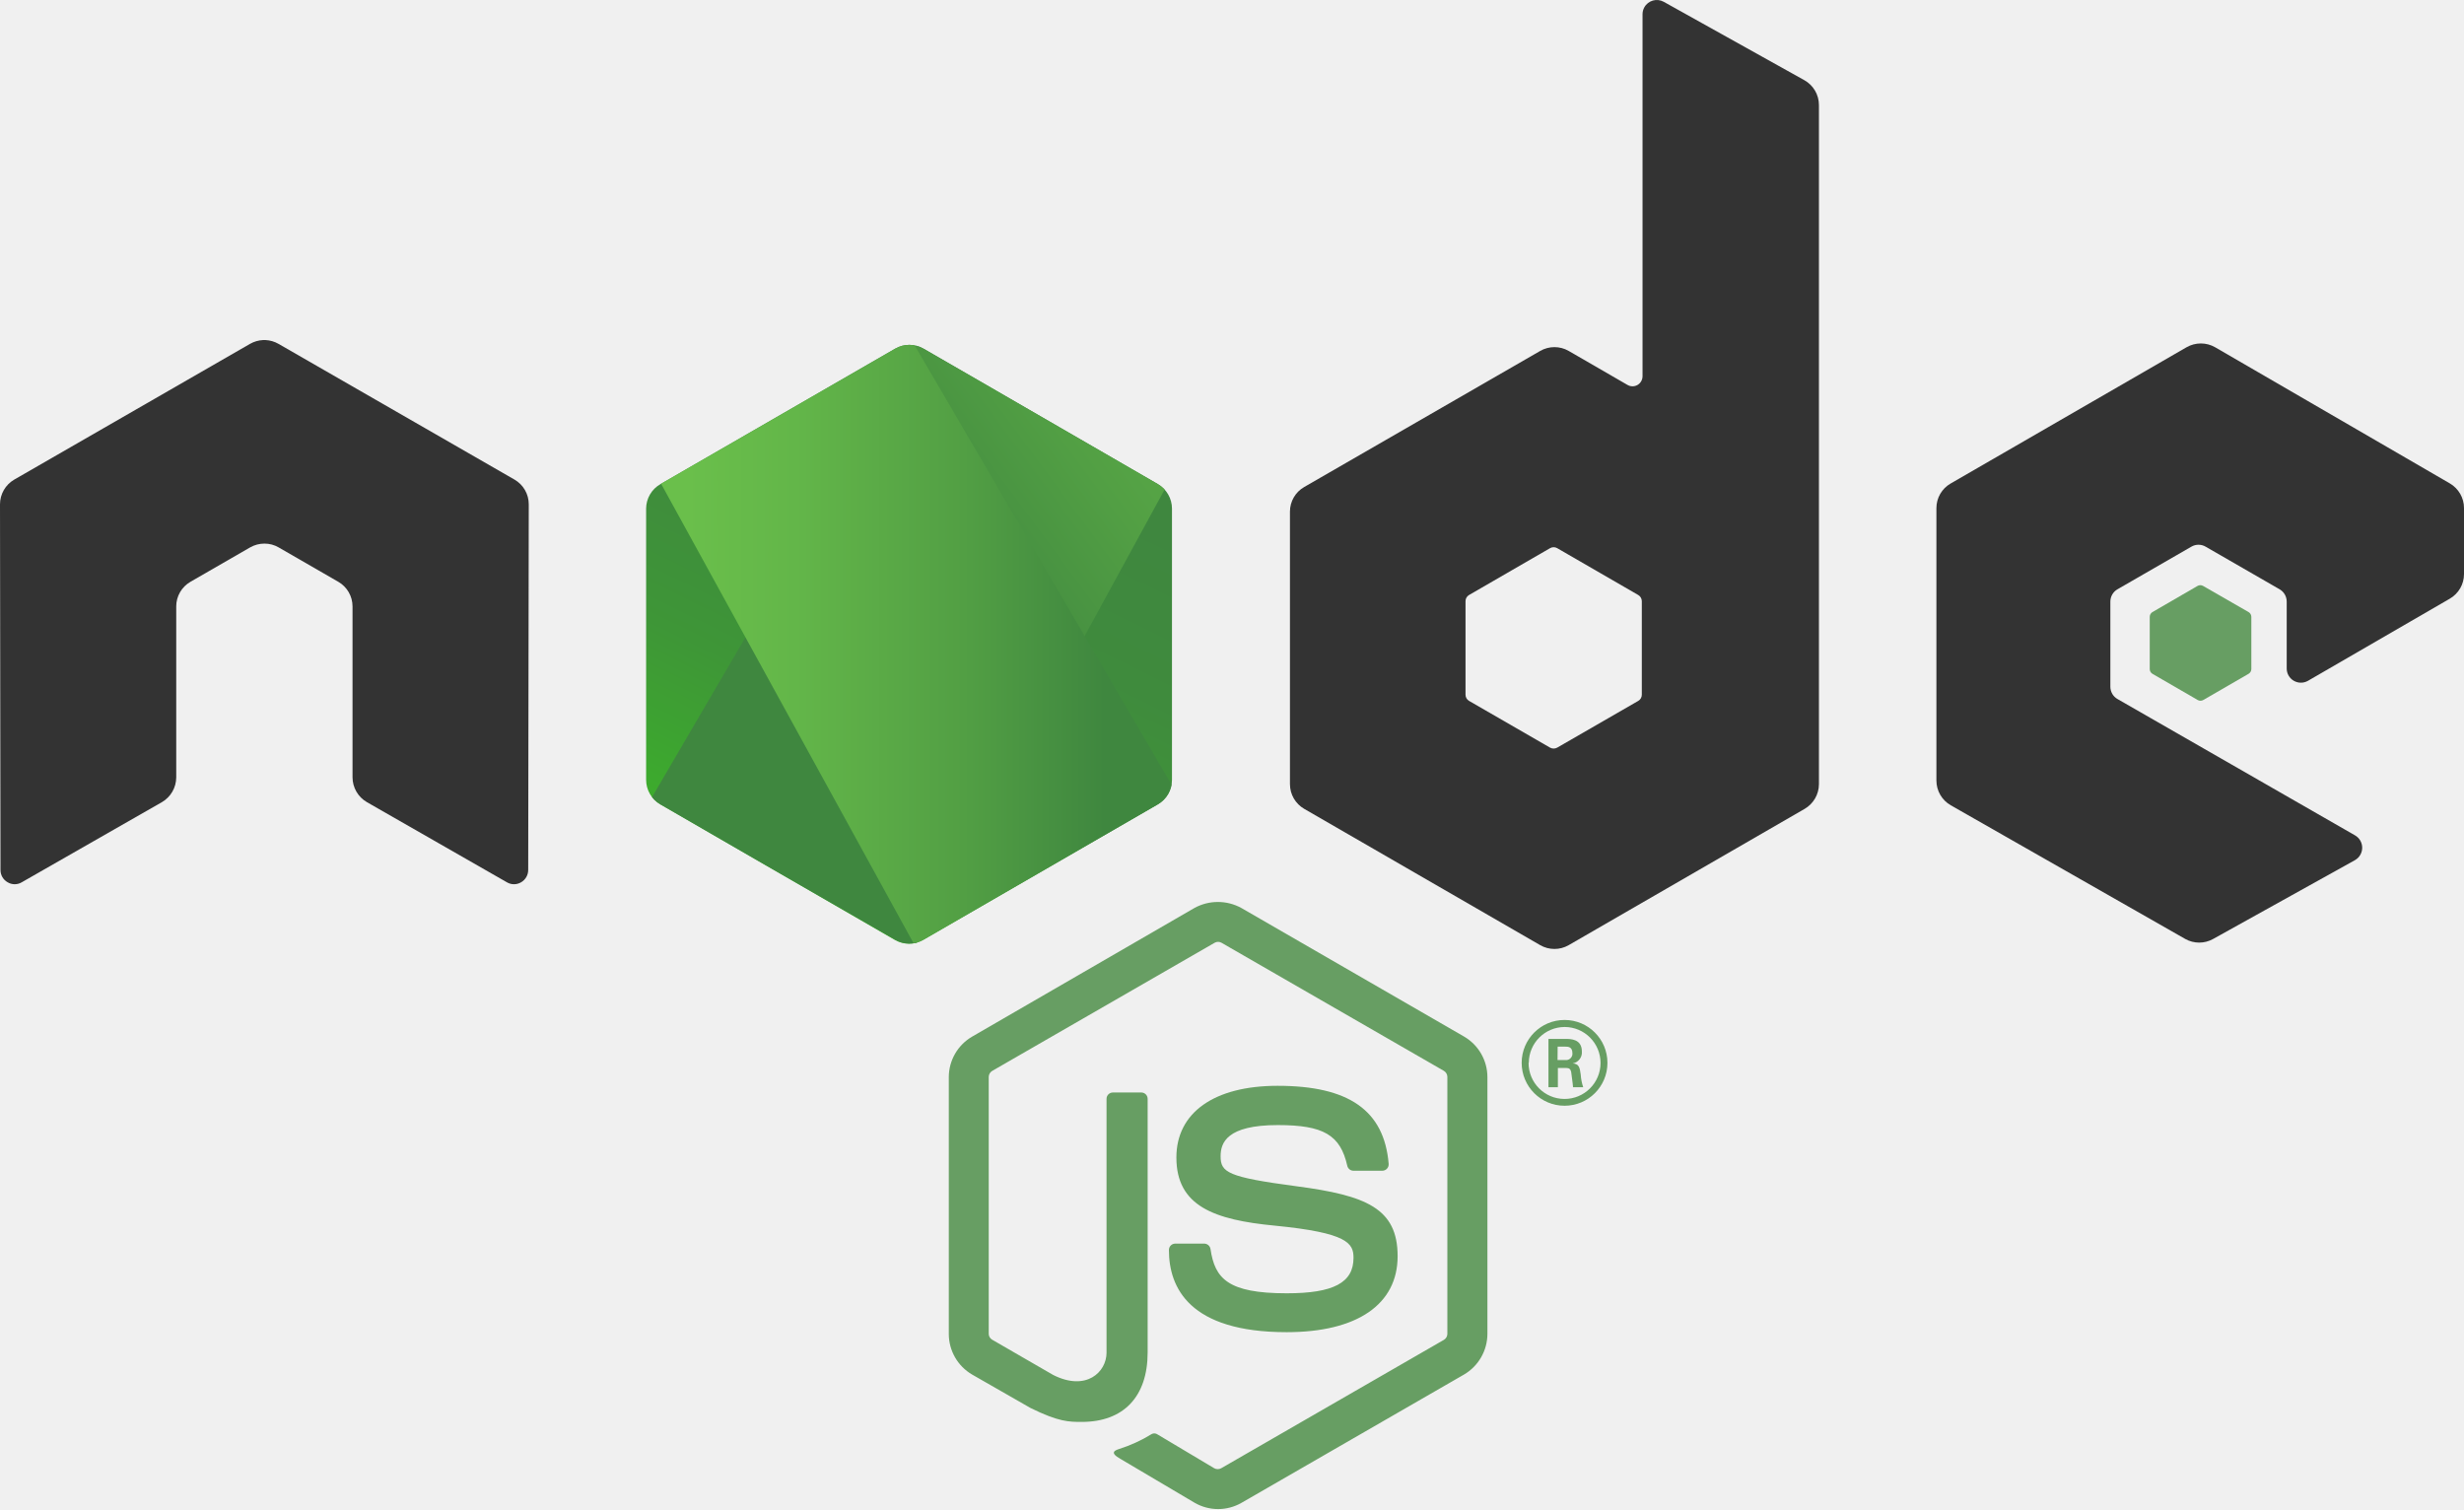
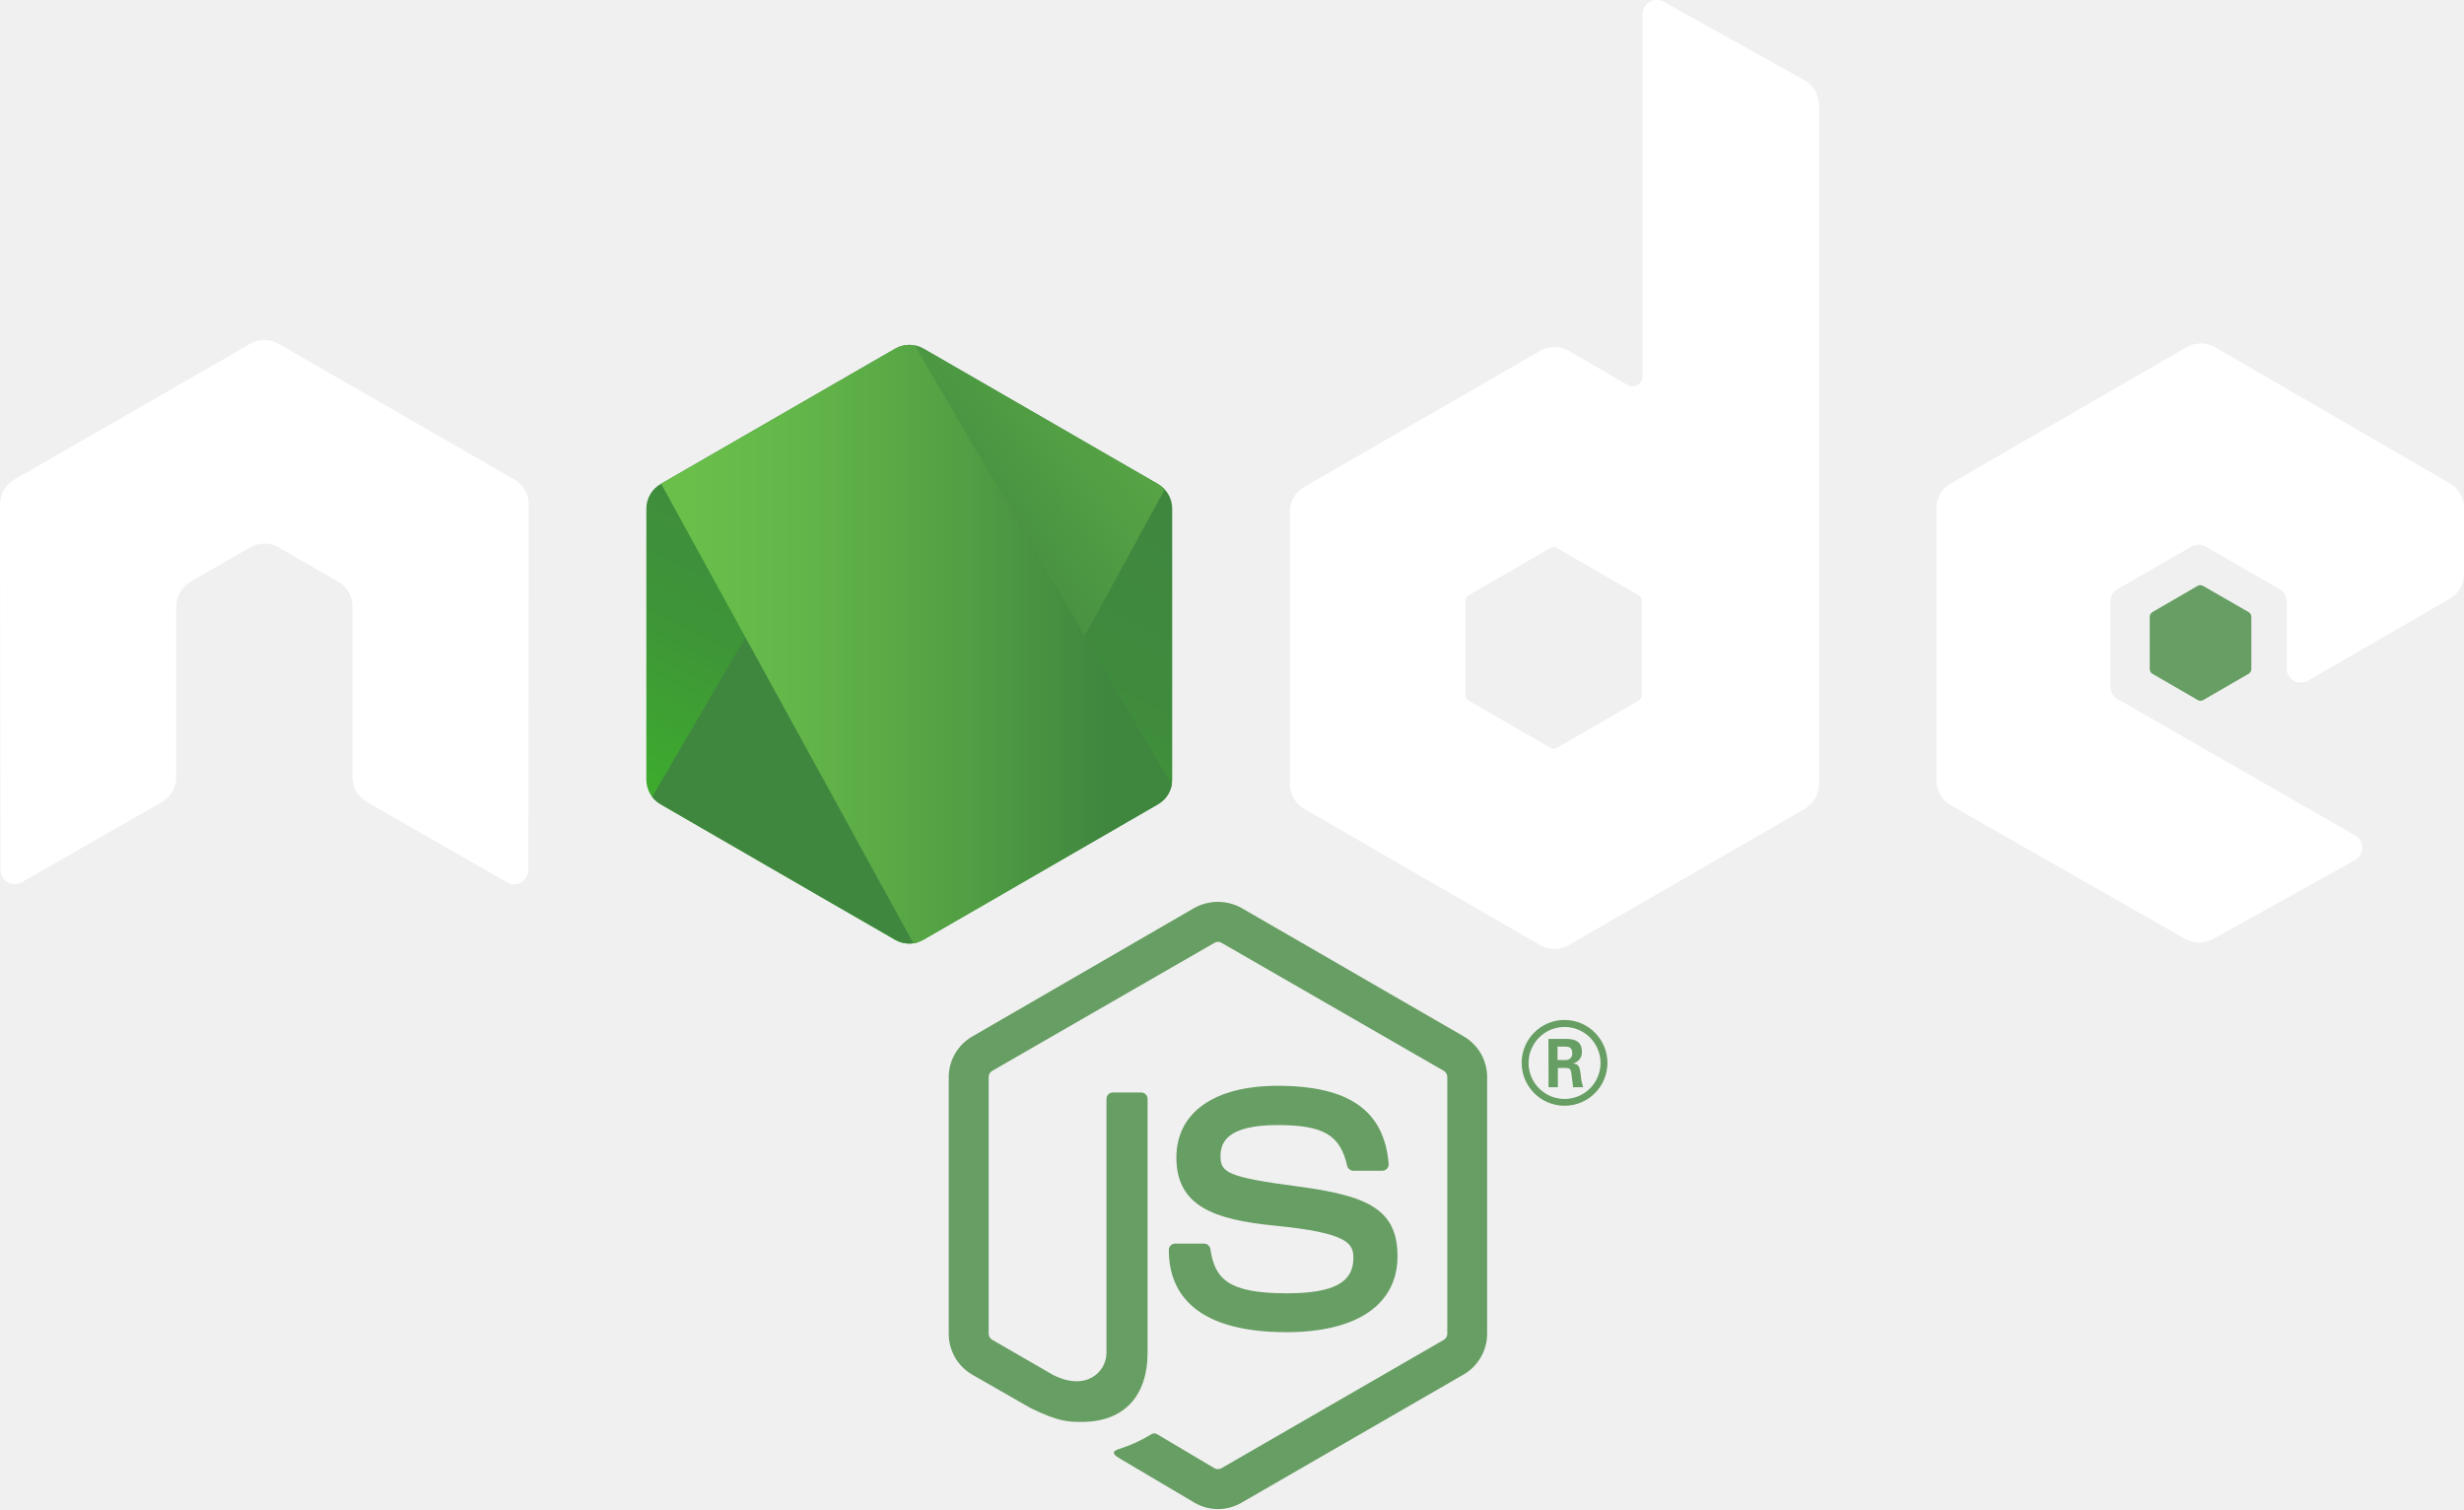
- <svg xmlns="http://www.w3.org/2000/svg" xmlns:xlink="http://www.w3.org/1999/xlink" id="Layer_1" data-name="Layer 1" viewBox="0 0 442.37 270.92">
+ <svg xmlns="http://www.w3.org/2000/svg" xmlns:xlink="http://www.w3.org/1999/xlink" id="Layer_1" data-name="Layer 1" viewBox="0 0 442.37 270.93">
  <defs>
-     <style>.nodeFill{fill:none;}.nodeFill-2,.nodeFill-4{fill:#679e63;}.nodeFill-3{fill:#333;}.nodeFill-3,.nodeFill-4,.nodeFill-5{fill-rule:evenodd;}.nodeFill-5{fill:url(#linear-gradient);}.nodeFill-6{clip-path:url(#clip-path);}.nodeFill-7{fill:url(#linear-gradient-2);}.nodeFill-8{fill:url(#linear-gradient-3);}.nodeFill-9{fill:url(#linear-gradient-4);}.nodeFill0{fill:url(#linear-gradient-5);}.nodeFill1{fill:url(#linear-gradient-6);}.nodeFill2{fill:url(#linear-gradient-7);}</style>
-     <linearGradient id="linear-gradient" x1="258.69" y1="27.3" x2="220.63" y2="-50.36" gradientTransform="matrix(1, 0, 0, -1, -78.31, 107.98)" gradientUnits="userSpaceOnUse">
+     <style>.nodeFill-1,.nodeFill-5{fill:url(#linear-gradient);}.nodeFill-1{clip-rule:evenodd;}.nodeFill-2,.nodeFill-4{fill:#679e63;}.nodeFill-3{fill:#fff;}.nodeFill-3,.nodeFill-4,.nodeFill-5{fill-rule:evenodd;}.nodeFill-6{clip-path:url(#clip-path);}.nodeFill-7{fill:none;}.nodeFill-8{fill:url(#linear-gradient-3);}.nodeFill-9{fill:url(#linear-gradient-4);}.nodeFill-10{fill:url(#linear-gradient-5);}.nodeFill-11{fill:url(#linear-gradient-6);}.nodeFill-12{fill:url(#linear-gradient-7);}.nodeFill-13{fill:url(#linear-gradient-8);}</style>
+     <linearGradient id="linear-gradient" x1="258.7" y1="244.71" x2="220.64" y2="322.37" gradientUnits="userSpaceOnUse">
      <stop offset="0" stop-color="#3f873f" />
      <stop offset="0.33" stop-color="#3f8b3d" />
      <stop offset="0.64" stop-color="#3e9637" />
      <stop offset="0.93" stop-color="#3da92e" />
      <stop offset="1" stop-color="#3dae2b" />
    </linearGradient>
-     <clipPath id="clip-path" transform="translate(0 0)">
-       <path class="nodeFill" d="M165.81,62.59a5.09,5.09,0,0,0-5.09,0L118.59,86.9A5.09,5.09,0,0,0,116,91.31V140a5.07,5.07,0,0,0,2.55,4.4l42.1,24.34a5.09,5.09,0,0,0,5.09,0l42.13-24.34a5.09,5.09,0,0,0,2.54-4.4V91.31a5.09,5.09,0,0,0-2.55-4.41Z" />
+     <clipPath id="clip-path" transform="translate(-78.31 -164.02)">
+       <path class="nodeFill-1" d="M244.12,226.61a5.09,5.09,0,0,0-5.09,0L196.9,250.92a5.09,5.09,0,0,0-2.55,4.41V304a5.08,5.08,0,0,0,2.55,4.4L239,332.74a5.09,5.09,0,0,0,5.09,0l42.13-24.34a5.09,5.09,0,0,0,2.54-4.4V255.33a5.09,5.09,0,0,0-2.55-4.41Z" />
    </clipPath>
-     <linearGradient id="linear-gradient-2" x1="235.16" y1="-13.35" x2="341.96" y2="65.56" gradientTransform="matrix(1, 0, 0, -1, -78.31, 107.98)" gradientUnits="userSpaceOnUse">
+     <linearGradient id="linear-gradient-3" x1="235.16" y1="285.35" x2="341.96" y2="206.44" gradientUnits="userSpaceOnUse">
      <stop offset="0.14" stop-color="#3f873f" />
      <stop offset="0.4" stop-color="#529f44" />
      <stop offset="0.71" stop-color="#63b649" />
      <stop offset="0.91" stop-color="#6abf4b" />
    </linearGradient>
-     <linearGradient id="linear-gradient-3" x1="114.56" y1="218.18" x2="211.97" y2="218.18" gradientTransform="matrix(1, 0, 0, -1, 0, 272)" gradientUnits="userSpaceOnUse">
+     <linearGradient id="linear-gradient-4" x1="114.56" y1="53.82" x2="211.97" y2="53.82" gradientUnits="userSpaceOnUse">
      <stop offset="0.09" stop-color="#6abf4b" />
      <stop offset="0.29" stop-color="#63b649" />
      <stop offset="0.6" stop-color="#529f44" />
      <stop offset="0.86" stop-color="#3f873f" />
    </linearGradient>
-     <linearGradient id="linear-gradient-4" x1="192.86" y1="-7.61" x2="290.28" y2="-7.61" gradientTransform="matrix(1, 0, 0, -1, -78.31, 107.98)" xlink:href="#linear-gradient-3" />
-     <linearGradient id="linear-gradient-5" x1="114.56" y1="128.56" x2="211.97" y2="128.56" xlink:href="#linear-gradient-3" />
-     <linearGradient id="linear-gradient-6" x1="192.86" y1="-48.02" x2="290.28" y2="-48.02" gradientTransform="matrix(1, 0, 0, -1, -78.31, 107.98)" xlink:href="#linear-gradient-3" />
-     <linearGradient id="linear-gradient-7" x1="304.47" y1="29.59" x2="244.39" y2="-92.98" xlink:href="#linear-gradient" />
+     <linearGradient id="linear-gradient-5" x1="192.86" y1="279.65" x2="290.28" y2="279.65" xlink:href="#linear-gradient-4" />
+     <linearGradient id="linear-gradient-6" x1="114.56" y1="143.45" x2="211.97" y2="143.45" xlink:href="#linear-gradient-4" />
+     <linearGradient id="linear-gradient-7" x1="192.86" y1="320.03" x2="290.28" y2="320.03" xlink:href="#linear-gradient-4" />
+     <linearGradient id="linear-gradient-8" x1="304.47" y1="242.41" x2="244.39" y2="364.98" xlink:href="#linear-gradient" />
  </defs>
-   <path class="nodeFill-2" d="M218.69,270.92a8.43,8.43,0,0,1-4.19-1.12l-13.34-7.89c-2-1.11-1-1.51-.36-1.74a26.45,26.45,0,0,0,6-2.74,1,1,0,0,1,1,.08L218,263.59a1.3,1.3,0,0,0,1.24,0l40-23.06a1.26,1.26,0,0,0,.61-1.08v-46.1a1.27,1.27,0,0,0-.62-1.1l-39.93-23a1.23,1.23,0,0,0-1.23,0l-39.93,23a1.28,1.28,0,0,0-.63,1.1v46.1a1.23,1.23,0,0,0,.63,1.07l10.94,6.32c5.94,3,9.58-.53,9.58-4V197.28a1.14,1.14,0,0,1,1.15-1.15h5.07a1.14,1.14,0,0,1,1.16,1.14h0V242.8c0,7.93-4.31,12.47-11.83,12.47-2.31,0-4.12,0-9.2-2.5l-10.48-6a8.45,8.45,0,0,1-4.19-7.29v-46.1a8.43,8.43,0,0,1,4.19-7.28L214.45,163a8.76,8.76,0,0,1,8.4,0l40,23.09a8.43,8.43,0,0,1,4.19,7.28v46.1a8.48,8.48,0,0,1-4.19,7.29l-40,23.06A8.45,8.45,0,0,1,218.69,270.92Z" transform="translate(0 0)" />
-   <path class="nodeFill-2" d="M231,239.16c-17.48,0-21.14-8-21.14-14.75a1.14,1.14,0,0,1,1.13-1.15h5.19a1.15,1.15,0,0,1,1.15,1c.78,5.26,3.1,7.92,13.67,7.92,8.42,0,12-1.91,12-6.37,0-2.58-1-4.49-14.09-5.77C218,219,211.2,216.54,211.2,207.8c0-8.06,6.79-12.87,18.18-12.87,12.8,0,19.13,4.44,19.93,14a1.15,1.15,0,0,1-1.15,1.25H243a1.14,1.14,0,0,1-1.12-.9c-1.25-5.53-4.27-7.3-12.48-7.3-9.19,0-10.26,3.2-10.26,5.6,0,2.9,1.26,3.75,13.67,5.39s18.11,3.92,18.11,12.55S243.69,239.16,231,239.16Z" transform="translate(0 0)" />
-   <path class="nodeFill-2" d="M288.59,190.81a7.7,7.7,0,1,1-7.7-7.7A7.7,7.7,0,0,1,288.59,190.81Zm-14.16,0a6.46,6.46,0,1,0,6.48-6.44h0a6.46,6.46,0,0,0-6.44,6.42Zm3.57-4.3h3c1,0,3,0,3,2.28a2,2,0,0,1-1.63,2.12c1.18.08,1.26.86,1.42,2a8.86,8.86,0,0,0,.45,2.28h-1.83c0-.41-.33-2.61-.33-2.73-.12-.49-.29-.73-.9-.73h-1.49v3.46H278Zm1.63,3.79H281a1.15,1.15,0,0,0,1.3-1,1.62,1.62,0,0,0,0-.22c0-1.18-.82-1.18-1.27-1.18h-1.38Z" transform="translate(0 0)" />
-   <path class="nodeFill-3" d="M94.93,90.55a5.11,5.11,0,0,0-2.56-4.45L50,61.73a5.16,5.16,0,0,0-2.33-.68h-.44a5.2,5.2,0,0,0-2.34.68L2.56,86.1A5.14,5.14,0,0,0,0,90.55l.09,65.63a2.51,2.51,0,0,0,1.28,2.21,2.46,2.46,0,0,0,2.54,0L29.08,144a5.17,5.17,0,0,0,2.56-4.44V108.87a5.1,5.1,0,0,1,2.55-4.42l10.72-6.18a5.15,5.15,0,0,1,2.57-.68,5,5,0,0,1,2.54.68l10.72,6.18a5.1,5.1,0,0,1,2.55,4.42v30.67A5.17,5.17,0,0,0,65.86,144L91,158.39a2.5,2.5,0,0,0,2.56,0,2.55,2.55,0,0,0,1.27-2.21Z" transform="translate(0 0)" />
-   <path class="nodeFill-3" d="M298.69.32a2.56,2.56,0,0,0-3.48,1,2.54,2.54,0,0,0-.32,1.23v65a1.82,1.82,0,0,1-.9,1.56,1.79,1.79,0,0,1-1.79,0L281.63,63a5.12,5.12,0,0,0-5.11,0L234.15,87.43a5.09,5.09,0,0,0-2.56,4.43v48.92a5.12,5.12,0,0,0,2.56,4.43l42.37,24.47a5.12,5.12,0,0,0,5.11,0L324,145.21a5.15,5.15,0,0,0,2.56-4.43V18.86a5.11,5.11,0,0,0-2.63-4.47Zm-3.93,124.4a1.27,1.27,0,0,1-.64,1.11l-14.55,8.39a1.32,1.32,0,0,1-1.28,0l-14.54-8.39a1.27,1.27,0,0,1-.64-1.11v-16.8a1.28,1.28,0,0,1,.63-1.1l14.55-8.41a1.27,1.27,0,0,1,1.28,0l14.55,8.41a1.29,1.29,0,0,1,.64,1.1Z" transform="translate(0 0)" />
-   <path class="nodeFill-3" d="M439.82,107.48a5.1,5.1,0,0,0,2.55-4.42V91.21a5.12,5.12,0,0,0-2.55-4.43L397.69,62.34a5.16,5.16,0,0,0-5.13,0L350.21,86.8a5.09,5.09,0,0,0-2.56,4.43v48.9a5.12,5.12,0,0,0,2.58,4.44l42.1,24a5.12,5.12,0,0,0,5,0l25.46-14.15a2.56,2.56,0,0,0,0-4.46L380.17,125.5a2.55,2.55,0,0,1-1.29-2.22V108a2.55,2.55,0,0,1,1.28-2.21l13.27-7.65a2.53,2.53,0,0,1,2.55,0l13.28,7.65a2.55,2.55,0,0,1,1.28,2.21v12a2.55,2.55,0,0,0,3.84,2.21Z" transform="translate(0 0)" />
-   <path class="nodeFill-4" d="M394.53,105.19a1,1,0,0,1,1,0l8.16,4.69a1,1,0,0,1,.5.86v9.38a1,1,0,0,1-.5.85l-8.13,4.7a1,1,0,0,1-1,0l-8.12-4.7a1,1,0,0,1-.49-.85v-9.38a1,1,0,0,1,.49-.86Z" transform="translate(0 0)" />
-   <path class="nodeFill-5" d="M165.81,62.59a5.09,5.09,0,0,0-5.09,0L118.59,86.9A5.09,5.09,0,0,0,116,91.31V140a5.07,5.07,0,0,0,2.55,4.4l42.1,24.34a5.09,5.09,0,0,0,5.09,0l42.13-24.34a5.09,5.09,0,0,0,2.54-4.4V91.31a5.09,5.09,0,0,0-2.55-4.41Z" transform="translate(0 0)" />
+   <path class="nodeFill-2" d="M297,434.94a8.38,8.38,0,0,1-4.19-1.12l-13.34-7.89c-2-1.11-1-1.51-.36-1.74a26.25,26.25,0,0,0,6-2.74,1,1,0,0,1,1,.08l10.24,6.08a1.3,1.3,0,0,0,1.24,0l39.95-23.06a1.26,1.26,0,0,0,.61-1.08v-46.1a1.28,1.28,0,0,0-.62-1.1l-39.93-23a1.23,1.23,0,0,0-1.23,0l-39.93,23a1.28,1.28,0,0,0-.63,1.1v46.1a1.22,1.22,0,0,0,.63,1.07l10.94,6.32c5.94,3,9.58-.53,9.58-4V361.3a1.15,1.15,0,0,1,1.16-1.15h5.06a1.15,1.15,0,0,1,1.16,1.15v45.52c0,7.93-4.31,12.47-11.83,12.47-2.31,0-4.12,0-9.2-2.5l-10.48-6a8.46,8.46,0,0,1-4.19-7.29v-46.1a8.42,8.42,0,0,1,4.19-7.28L292.76,327a8.76,8.76,0,0,1,8.4,0l39.95,23.09a8.43,8.43,0,0,1,4.19,7.28v46.1a8.47,8.47,0,0,1-4.19,7.29l-39.95,23.06A8.4,8.4,0,0,1,297,434.94Z" transform="translate(-78.31 -164.02)" />
+   <path class="nodeFill-2" d="M309.29,403.18c-17.48,0-21.14-8-21.14-14.75a1.14,1.14,0,0,1,1.15-1.15h5.17a1.15,1.15,0,0,1,1.15,1c.78,5.26,3.1,7.92,13.67,7.92,8.42,0,12-1.91,12-6.37,0-2.58-1-4.49-14.09-5.77-10.93-1.08-17.69-3.5-17.69-12.24,0-8.06,6.79-12.87,18.18-12.87,12.8,0,19.13,4.44,19.93,14a1.15,1.15,0,0,1-.3.88,1.17,1.17,0,0,1-.85.37h-5.18a1.15,1.15,0,0,1-1.12-.9c-1.25-5.53-4.27-7.3-12.48-7.3-9.19,0-10.26,3.2-10.26,5.6,0,2.9,1.26,3.75,13.67,5.39s18.11,3.92,18.11,12.55S322,403.18,309.29,403.18Z" transform="translate(-78.31 -164.02)" />
+   <path class="nodeFill-2" d="M366.9,354.83a7.7,7.7,0,1,1-7.7-7.7A7.72,7.72,0,0,1,366.9,354.83Zm-14.16,0a6.46,6.46,0,1,0,6.44-6.44A6.46,6.46,0,0,0,352.74,354.81Zm3.57-4.3h3c1,0,3,0,3,2.28a2,2,0,0,1-1.63,2.12c1.18.08,1.26.86,1.42,2a8.51,8.51,0,0,0,.45,2.28h-1.83c0-.41-.33-2.61-.33-2.73-.12-.49-.29-.73-.9-.73H358v3.46h-1.67Zm1.63,3.79h1.34a1.16,1.16,0,0,0,1.31-1.22c0-1.18-.82-1.18-1.27-1.18h-1.38Z" transform="translate(-78.31 -164.02)" />
+   <path class="nodeFill-3" d="M173.24,254.57a5.11,5.11,0,0,0-2.56-4.45l-42.35-24.37a5.11,5.11,0,0,0-2.33-.68h-.44a5.18,5.18,0,0,0-2.34.68L80.87,250.12a5.14,5.14,0,0,0-2.56,4.45l.09,65.63a2.51,2.51,0,0,0,1.28,2.21,2.46,2.46,0,0,0,2.54,0L107.39,308a5.17,5.17,0,0,0,2.56-4.44V272.89a5.1,5.1,0,0,1,2.55-4.42l10.72-6.18a5.1,5.1,0,0,1,2.57-.68,5,5,0,0,1,2.54.68l10.72,6.18a5.1,5.1,0,0,1,2.55,4.42v30.67a5.17,5.17,0,0,0,2.57,4.44l25.16,14.41a2.5,2.5,0,0,0,2.56,0,2.56,2.56,0,0,0,1.27-2.21Z" transform="translate(-78.31 -164.02)" />
+   <path class="nodeFill-3" d="M377,164.34a2.56,2.56,0,0,0-3.8,2.23v65a1.82,1.82,0,0,1-.9,1.56,1.79,1.79,0,0,1-1.79,0L359.94,227a5.1,5.1,0,0,0-5.11,0l-42.37,24.45a5.09,5.09,0,0,0-2.56,4.43v48.92a5.12,5.12,0,0,0,2.56,4.43l42.37,24.47a5.12,5.12,0,0,0,5.11,0l42.38-24.47a5.14,5.14,0,0,0,2.56-4.43V182.88a5.11,5.11,0,0,0-2.63-4.47Zm-3.93,124.4a1.27,1.27,0,0,1-.64,1.11l-14.55,8.39a1.32,1.32,0,0,1-1.28,0l-14.54-8.39a1.27,1.27,0,0,1-.64-1.11v-16.8a1.28,1.28,0,0,1,.63-1.1l14.55-8.41a1.27,1.27,0,0,1,1.28,0l14.55,8.41a1.27,1.27,0,0,1,.64,1.1Z" transform="translate(-78.31 -164.02)" />
+   <path class="nodeFill-3" d="M518.13,271.5a5.1,5.1,0,0,0,2.55-4.42V255.23a5.12,5.12,0,0,0-2.55-4.43L476,226.36a5.14,5.14,0,0,0-5.13,0l-42.35,24.46a5.09,5.09,0,0,0-2.56,4.43v48.9a5.12,5.12,0,0,0,2.58,4.44l42.1,24a5.13,5.13,0,0,0,5,0l25.46-14.15a2.56,2.56,0,0,0,0-4.46l-42.62-24.46a2.57,2.57,0,0,1-1.29-2.22V272a2.55,2.55,0,0,1,1.28-2.21l13.27-7.65a2.53,2.53,0,0,1,2.55,0l13.28,7.65a2.55,2.55,0,0,1,1.28,2.21V284a2.55,2.55,0,0,0,3.84,2.21Z" transform="translate(-78.31 -164.02)" />
+   <path class="nodeFill-4" d="M472.84,269.21a1,1,0,0,1,1,0L482,273.9a1,1,0,0,1,.5.86v9.38a1,1,0,0,1-.5.85l-8.13,4.7a1,1,0,0,1-1,0l-8.12-4.7a1,1,0,0,1-.49-.85v-9.38a1,1,0,0,1,.49-.86Z" transform="translate(-78.31 -164.02)" />
+   <path class="nodeFill-5" d="M244.12,226.61a5.09,5.09,0,0,0-5.09,0L196.9,250.92a5.09,5.09,0,0,0-2.55,4.41V304a5.08,5.08,0,0,0,2.55,4.4L239,332.74a5.09,5.09,0,0,0,5.09,0l42.13-24.34a5.09,5.09,0,0,0,2.54-4.4V255.33a5.09,5.09,0,0,0-2.55-4.41Z" transform="translate(-78.31 -164.02)" />
  <g class="nodeFill-6">
-     <path class="nodeFill" d="M160.63,62.59,118.41,86.9a5.26,5.26,0,0,0-2.72,4.41V140a4.91,4.91,0,0,0,1.31,3.23l47.44-81.15A5.17,5.17,0,0,0,160.63,62.59Z" transform="translate(0 0)" />
-     <path class="nodeFill" d="M164.69,169.21a5.07,5.07,0,0,0,1.18-.49l42.18-24.34a5.19,5.19,0,0,0,2.64-4.4V91.31a5,5,0,0,0-1.54-3.54Z" transform="translate(0 0)" />
-     <path class="nodeFill-7" d="M208,86.9,165.77,62.59a4.93,4.93,0,0,0-1.33-.53L117,143.21a5.91,5.91,0,0,0,1.42,1.17l42.33,24.34a5.14,5.14,0,0,0,3.93.49l44.47-81.44A6,6,0,0,0,208,86.9Z" transform="translate(0 0)" />
-     <path class="nodeFill" d="M210.69,140V91.31A5.23,5.23,0,0,0,208,86.9L165.77,62.59a4.8,4.8,0,0,0-1.56-.57l46.32,79.12A4.57,4.57,0,0,0,210.69,140Z" transform="translate(0 0)" />
-     <path class="nodeFill" d="M118.41,86.9a5.26,5.26,0,0,0-2.72,4.41V140a5.28,5.28,0,0,0,2.73,4.4l42.33,24.34a5.18,5.18,0,0,0,3.25.63L118.69,86.76Z" transform="translate(0 0)" />
-     <polygon class="nodeFill-8" points="159.32 53.65 158.74 53.98 159.51 53.98 159.32 53.65" />
-     <path class="nodeFill-9" d="M208,144.38a5.34,5.34,0,0,0,2.49-3.24L164.21,62a5.14,5.14,0,0,0-3.58.57l-42,24.17L164,169.31a5.13,5.13,0,0,0,1.86-.63Z" transform="translate(0 0)" />
-     <polygon class="nodeFill0" points="211.97 143.6 211.69 143.13 211.69 143.76 211.97 143.6" />
-     <path class="nodeFill1" d="M208,144.38l-42.18,24.34a5.13,5.13,0,0,1-1.86.63l.84,1.53,46.85-27.12v-.64l-1.16-2A5.31,5.31,0,0,1,208,144.38Z" transform="translate(0 0)" />
-     <path class="nodeFill2" d="M208,144.38l-42.18,24.34a5.13,5.13,0,0,1-1.86.63l.84,1.53,46.85-27.12v-.64l-1.16-2A5.31,5.31,0,0,1,208,144.38Z" transform="translate(0 0)" />
+     <path class="nodeFill-7" d="M238.94,226.61l-42.22,24.31a5.27,5.27,0,0,0-2.72,4.41V304a4.9,4.9,0,0,0,1.31,3.23l47.44-81.15A5.19,5.19,0,0,0,238.94,226.61Z" transform="translate(-78.31 -164.02)" />
+     <path class="nodeFill-7" d="M243,333.23a5.07,5.07,0,0,0,1.18-.49l42.18-24.34A5.2,5.2,0,0,0,289,304V255.33a5.05,5.05,0,0,0-1.54-3.54Z" transform="translate(-78.31 -164.02)" />
+     <path class="nodeFill-8" d="M286.33,250.92l-42.25-24.31a5.07,5.07,0,0,0-1.33-.53l-47.44,81.15a5.91,5.91,0,0,0,1.42,1.17l42.33,24.34a5.15,5.15,0,0,0,3.93.49l44.47-81.44A6,6,0,0,0,286.33,250.92Z" transform="translate(-78.31 -164.02)" />
+     <path class="nodeFill-7" d="M289,304V255.33a5.22,5.22,0,0,0-2.67-4.41l-42.25-24.31a5,5,0,0,0-1.56-.57l46.32,79.12A4.51,4.51,0,0,0,289,304Z" transform="translate(-78.31 -164.02)" />
+     <path class="nodeFill-7" d="M196.72,250.92a5.27,5.27,0,0,0-2.72,4.41V304a5.28,5.28,0,0,0,2.73,4.4l42.33,24.34a5.14,5.14,0,0,0,3.25.63L197,250.78Z" transform="translate(-78.31 -164.02)" />
+     <polygon class="nodeFill-9" points="159.32 53.65 158.74 53.98 159.51 53.98 159.32 53.65" />
+     <path class="nodeFill-10" d="M286.35,308.4a5.32,5.32,0,0,0,2.49-3.24L242.52,226a5.16,5.16,0,0,0-3.58.57l-42,24.17,45.33,82.59a5.19,5.19,0,0,0,1.86-.63Z" transform="translate(-78.31 -164.02)" />
+     <polygon class="nodeFill-11" points="211.97 143.6 211.69 143.13 211.69 143.76 211.97 143.6" />
+     <path class="nodeFill-12" d="M286.35,308.4l-42.18,24.34a5.19,5.19,0,0,1-1.86.63l.84,1.53L290,307.78v-.64l-1.16-2A5.32,5.32,0,0,1,286.35,308.4Z" transform="translate(-78.31 -164.02)" />
+     <path class="nodeFill-13" d="M286.35,308.4l-42.18,24.34a5.19,5.19,0,0,1-1.86.63l.84,1.53L290,307.78v-.64l-1.16-2A5.32,5.32,0,0,1,286.35,308.4Z" transform="translate(-78.31 -164.02)" />
  </g>
</svg>
